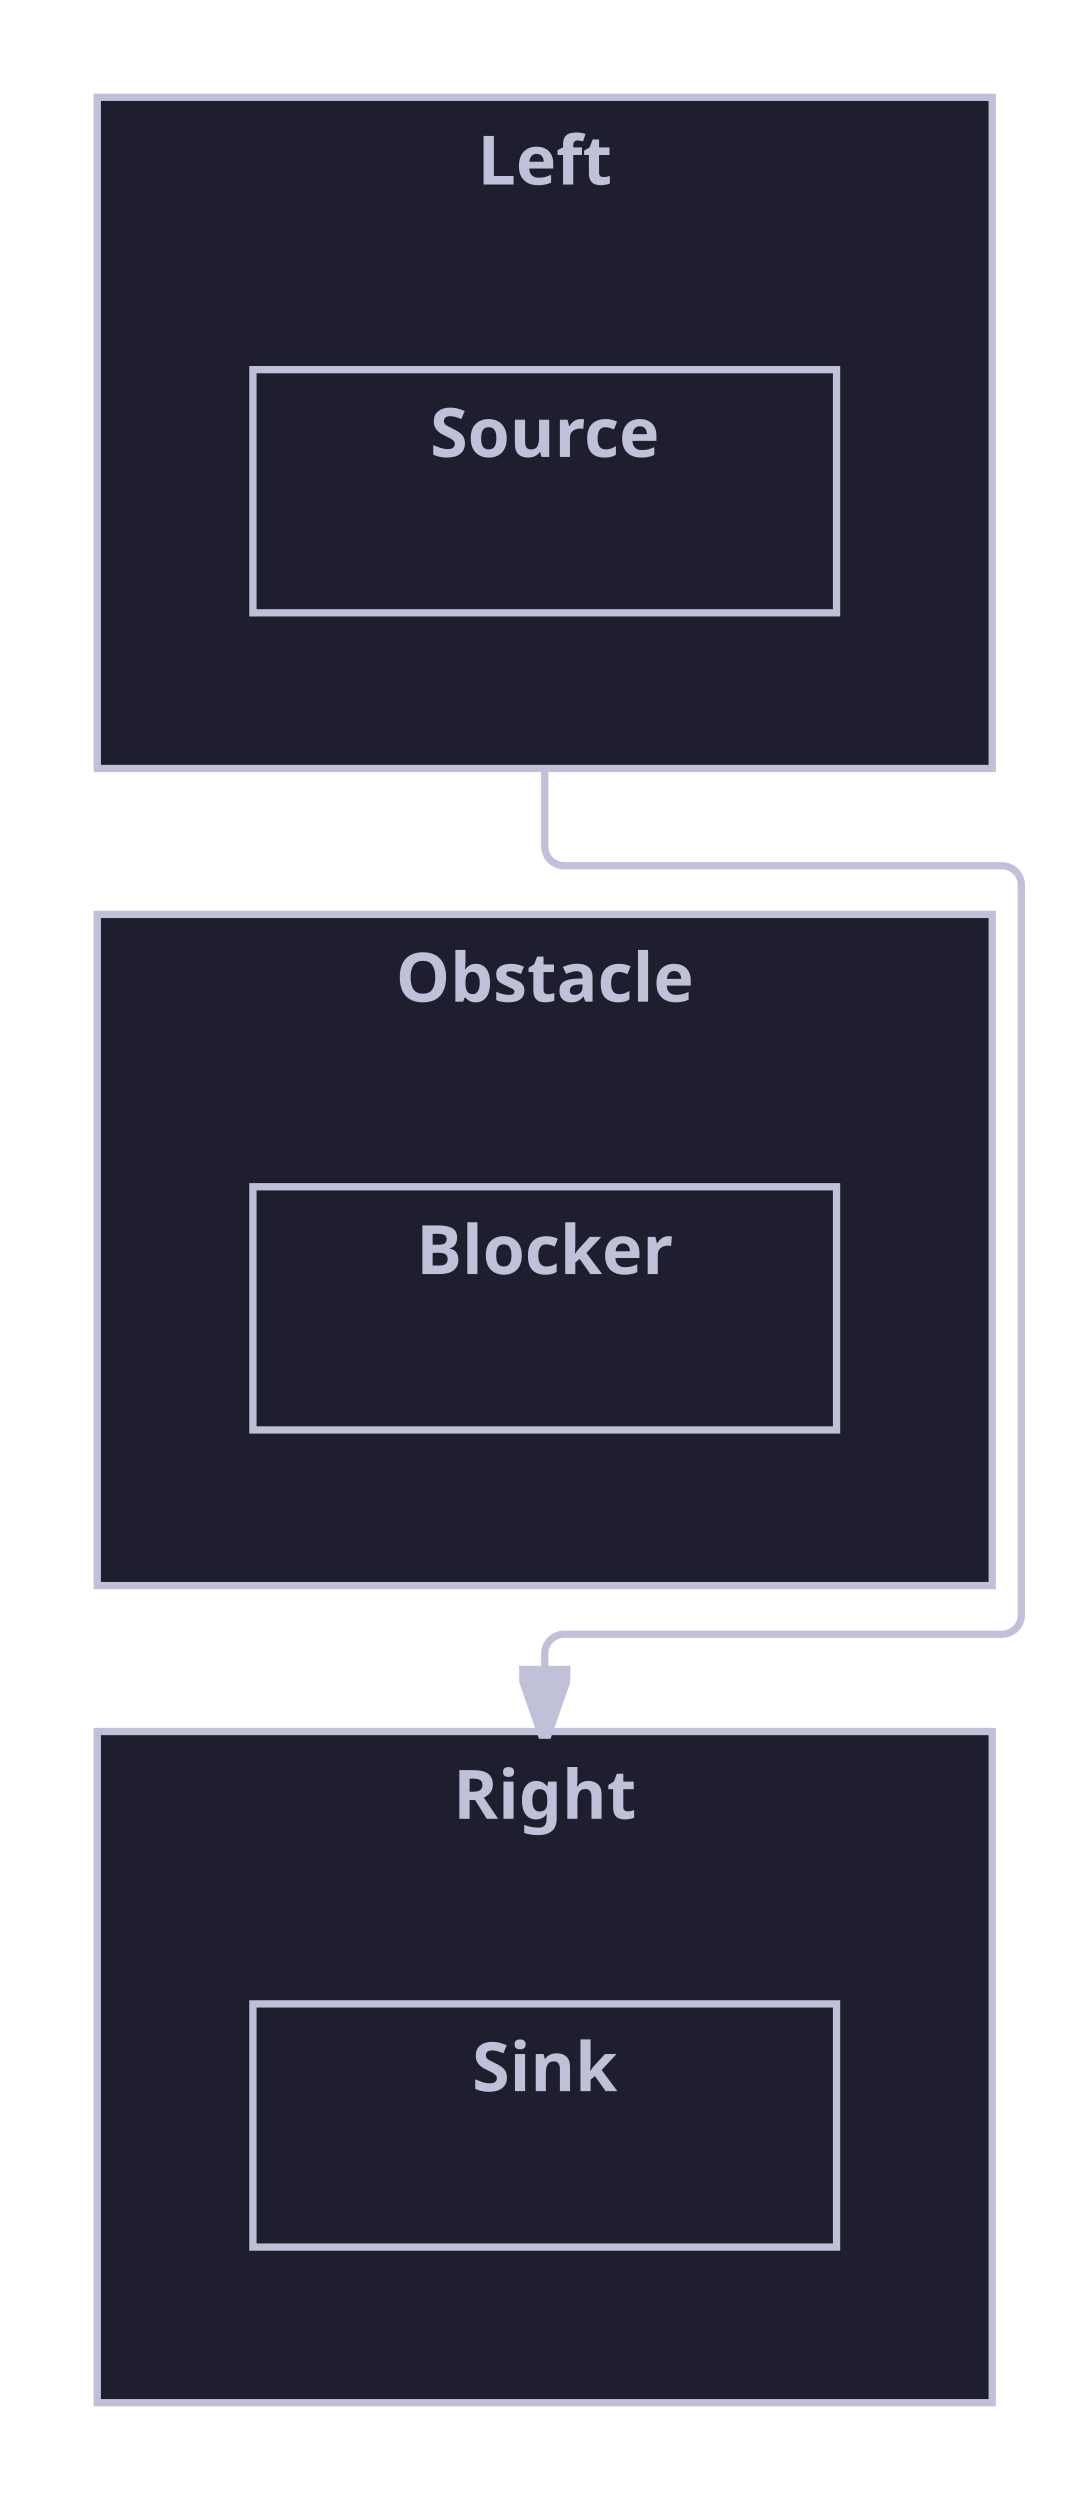
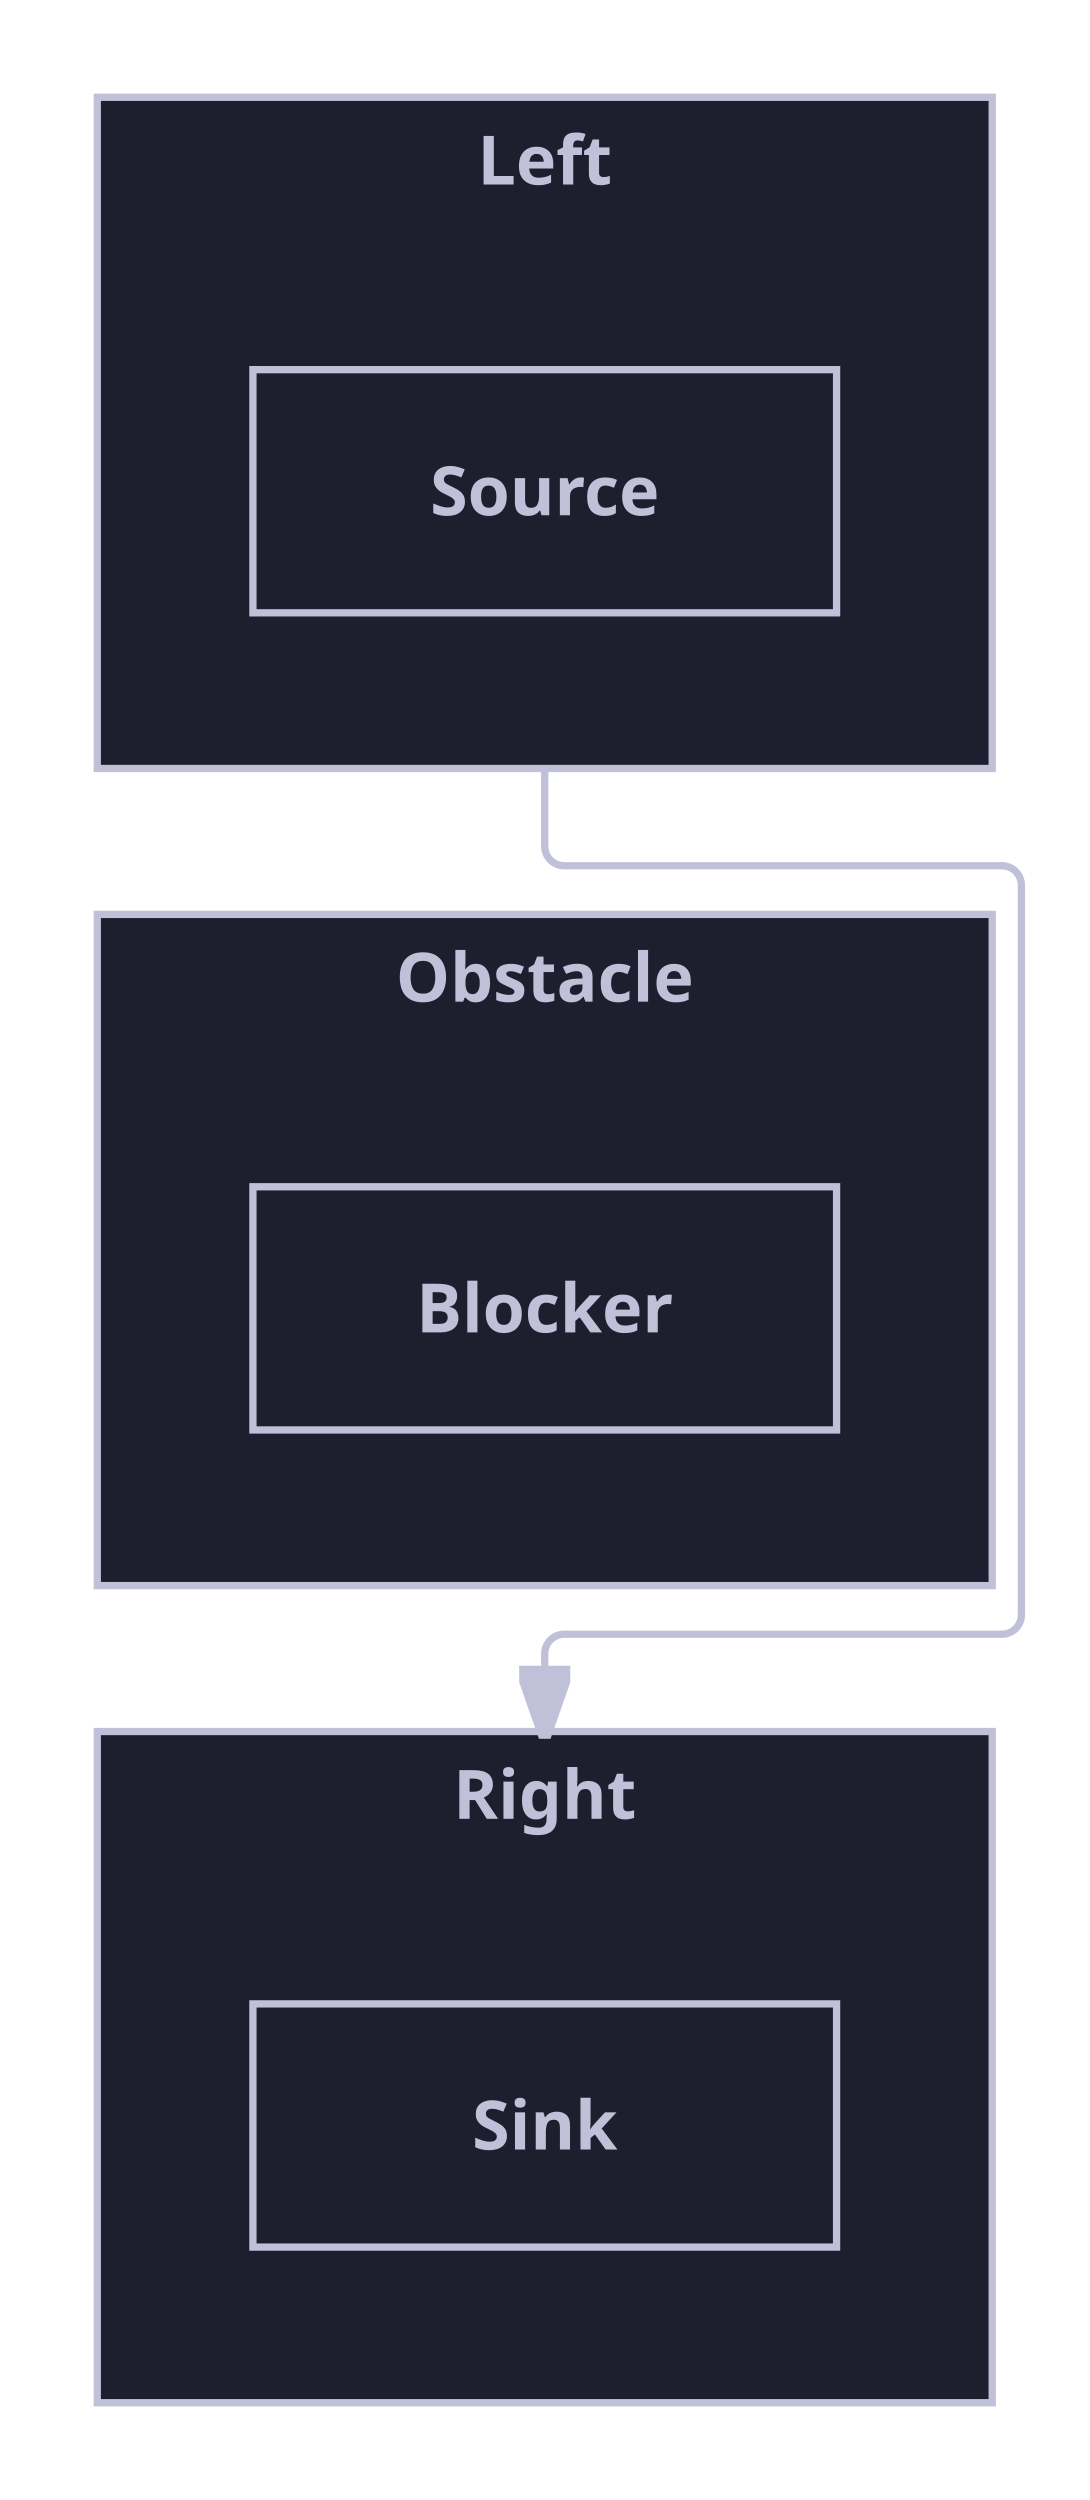
<svg xmlns="http://www.w3.org/2000/svg" width="224.00" height="514.00" viewBox="0 0 224.00 514.00">
  <defs>
    <marker id="line-end-open-chevron" markerWidth="10" markerHeight="7" refX="9" refY="3.5" orient="auto">
      <polyline points="0 0, 10 3.5, 0 7" fill="none" stroke="#C0C0D8" stroke-width="1.50" />
    </marker>
    <marker id="line-end-hollow-triangle" markerWidth="10" markerHeight="7" refX="9" refY="3.5" orient="auto">
      <polygon points="0 0, 10 3.5, 0 7" fill="#1E1E2E" stroke="#C0C0D8" stroke-width="1.50" />
    </marker>
    <marker id="line-end-filled-arrow" markerWidth="10" markerHeight="7" refX="9" refY="3.5" orient="auto">
      <polygon points="0 0, 10 3.5, 0 7" fill="#C0C0D8" stroke="#C0C0D8" stroke-width="1.50" />
    </marker>
    <marker id="line-end-hollow-triangle-crossbar" markerWidth="10" markerHeight="7" refX="9" refY="3.5" orient="auto">
      <polygon points="0 0, 10 3.5, 0 7" fill="#1E1E2E" stroke="#C0C0D8" stroke-width="1.50" />
      <line x1="7" y1="0" x2="7" y2="7" stroke="#C0C0D8" stroke-width="1.50" />
    </marker>
    <marker id="line-end-hollow-diamond" markerWidth="14" markerHeight="8" refX="13" refY="4" orient="auto">
      <polygon points="1 4, 7 0, 13 4, 7 8" fill="#1E1E2E" stroke="#C0C0D8" stroke-width="1.50" />
    </marker>
    <marker id="line-end-filled-diamond" markerWidth="14" markerHeight="8" refX="13" refY="4" orient="auto">
      <polygon points="1 4, 7 0, 13 4, 7 8" fill="#C0C0D8" stroke="#C0C0D8" stroke-width="1.50" />
    </marker>
    <marker id="line-end-circle" markerWidth="10" markerHeight="10" refX="9" refY="5" orient="auto">
      <circle cx="5" cy="5" r="4" fill="#1E1E2E" stroke="#C0C0D8" stroke-width="1.50" />
    </marker>
    <marker id="line-end-bar" markerWidth="4" markerHeight="12" refX="2" refY="6" orient="auto">
      <line x1="2" y1="0" x2="2" y2="12" stroke="#C0C0D8" stroke-width="1.50" />
    </marker>
    <filter id="label-bg" x="-0.05" y="-0.05" width="1.1" height="1.1">
      <feFlood flood-color="#1E1E2E" />
      <feComposite in="SourceGraphic" operator="over" />
    </filter>
  </defs>
  <rect x="20.00" y="20.00" width="184.00" height="138.00" fill="#1E1E2E" stroke="#C0C0D8" stroke-width="1.50" />
  <text x="112.00" y="33.00" font-family="Noto Sans, sans-serif" font-size="14.00" font-weight="bold" fill="#C0C0D8" text-anchor="middle" dominant-baseline="middle">Left</text>
  <rect x="52.00" y="76.00" width="120.00" height="50.00" fill="#1E1E2E" stroke="#C0C0D8" stroke-width="1.50" />
-   <text x="112.00" y="89.00" font-family="Noto Sans, sans-serif" font-size="14.00" font-weight="bold" fill="#C0C0D8" text-anchor="middle" dominant-baseline="middle">Source</text>
+   <text x="112.00" y="101.00" font-family="Noto Sans, sans-serif" font-size="14.00" font-weight="bold" fill="#C0C0D8" text-anchor="middle" dominant-baseline="middle">Source</text>
  <rect x="20.00" y="188.00" width="184.00" height="138.00" fill="#1E1E2E" stroke="#C0C0D8" stroke-width="1.50" />
  <text x="112.00" y="201.00" font-family="Noto Sans, sans-serif" font-size="14.00" font-weight="bold" fill="#C0C0D8" text-anchor="middle" dominant-baseline="middle">Obstacle</text>
  <rect x="52.00" y="244.00" width="120.00" height="50.00" fill="#1E1E2E" stroke="#C0C0D8" stroke-width="1.50" />
-   <text x="112.00" y="257.00" font-family="Noto Sans, sans-serif" font-size="14.00" font-weight="bold" fill="#C0C0D8" text-anchor="middle" dominant-baseline="middle">Blocker</text>
+   <text x="112.00" y="269.00" font-family="Noto Sans, sans-serif" font-size="14.00" font-weight="bold" fill="#C0C0D8" text-anchor="middle" dominant-baseline="middle">Blocker</text>
  <rect x="20.00" y="356.00" width="184.00" height="138.00" fill="#1E1E2E" stroke="#C0C0D8" stroke-width="1.50" />
  <text x="112.00" y="369.00" font-family="Noto Sans, sans-serif" font-size="14.00" font-weight="bold" fill="#C0C0D8" text-anchor="middle" dominant-baseline="middle">Right</text>
  <rect x="52.00" y="412.00" width="120.00" height="50.00" fill="#1E1E2E" stroke="#C0C0D8" stroke-width="1.50" />
-   <text x="112.00" y="425.00" font-family="Noto Sans, sans-serif" font-size="14.00" font-weight="bold" fill="#C0C0D8" text-anchor="middle" dominant-baseline="middle">Sink</text>
+   <text x="112.00" y="437.00" font-family="Noto Sans, sans-serif" font-size="14.00" font-weight="bold" fill="#C0C0D8" text-anchor="middle" dominant-baseline="middle">Sink</text>
  <path d="M 112.00 158.00 L 112.00 174.00 A 4.00 4.00 0 0 0 116.00 178.00 L 206.00 178.00 A 4.00 4.00 0 0 1 210.00 182.00 L 210.00 332.00 A 4.00 4.00 0 0 1 206.00 336.00 L 116.00 336.00 A 4.00 4.00 0 0 0 112.00 340.00 L 112.00 356.00" fill="none" stroke="#C0C0D8" stroke-width="1.50" marker-end="url(#line-end-filled-arrow)" />
</svg>
